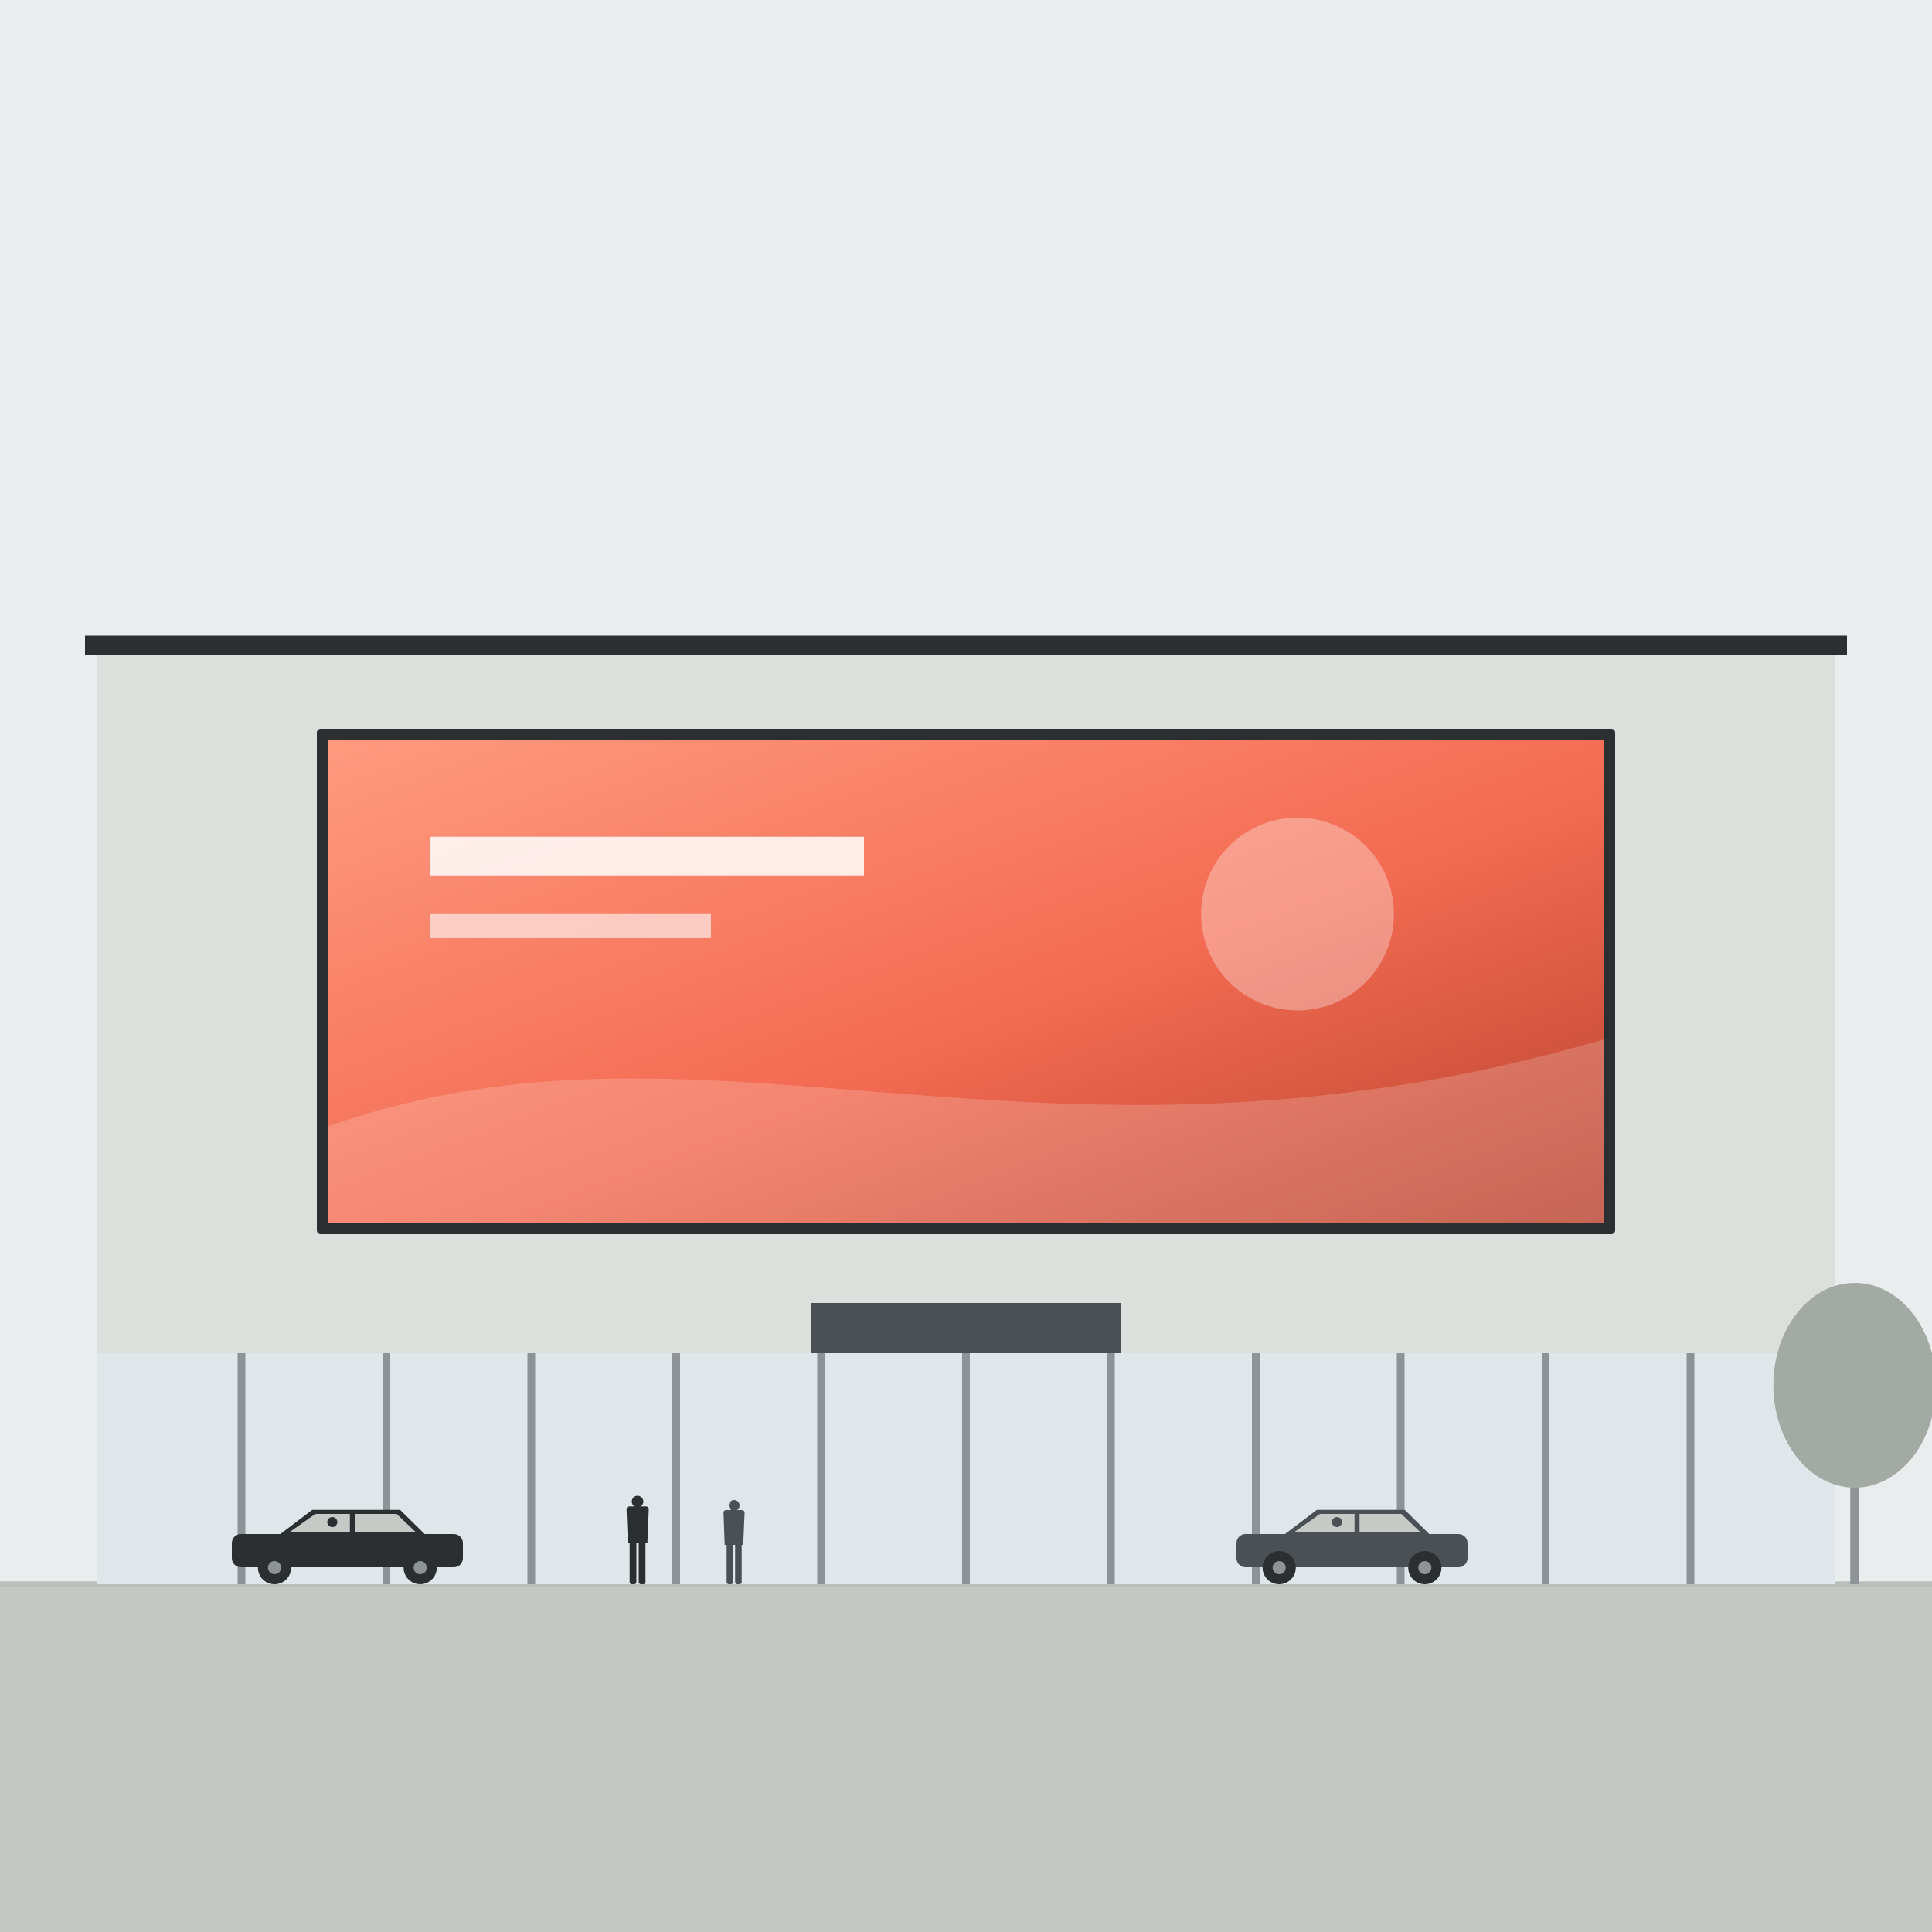
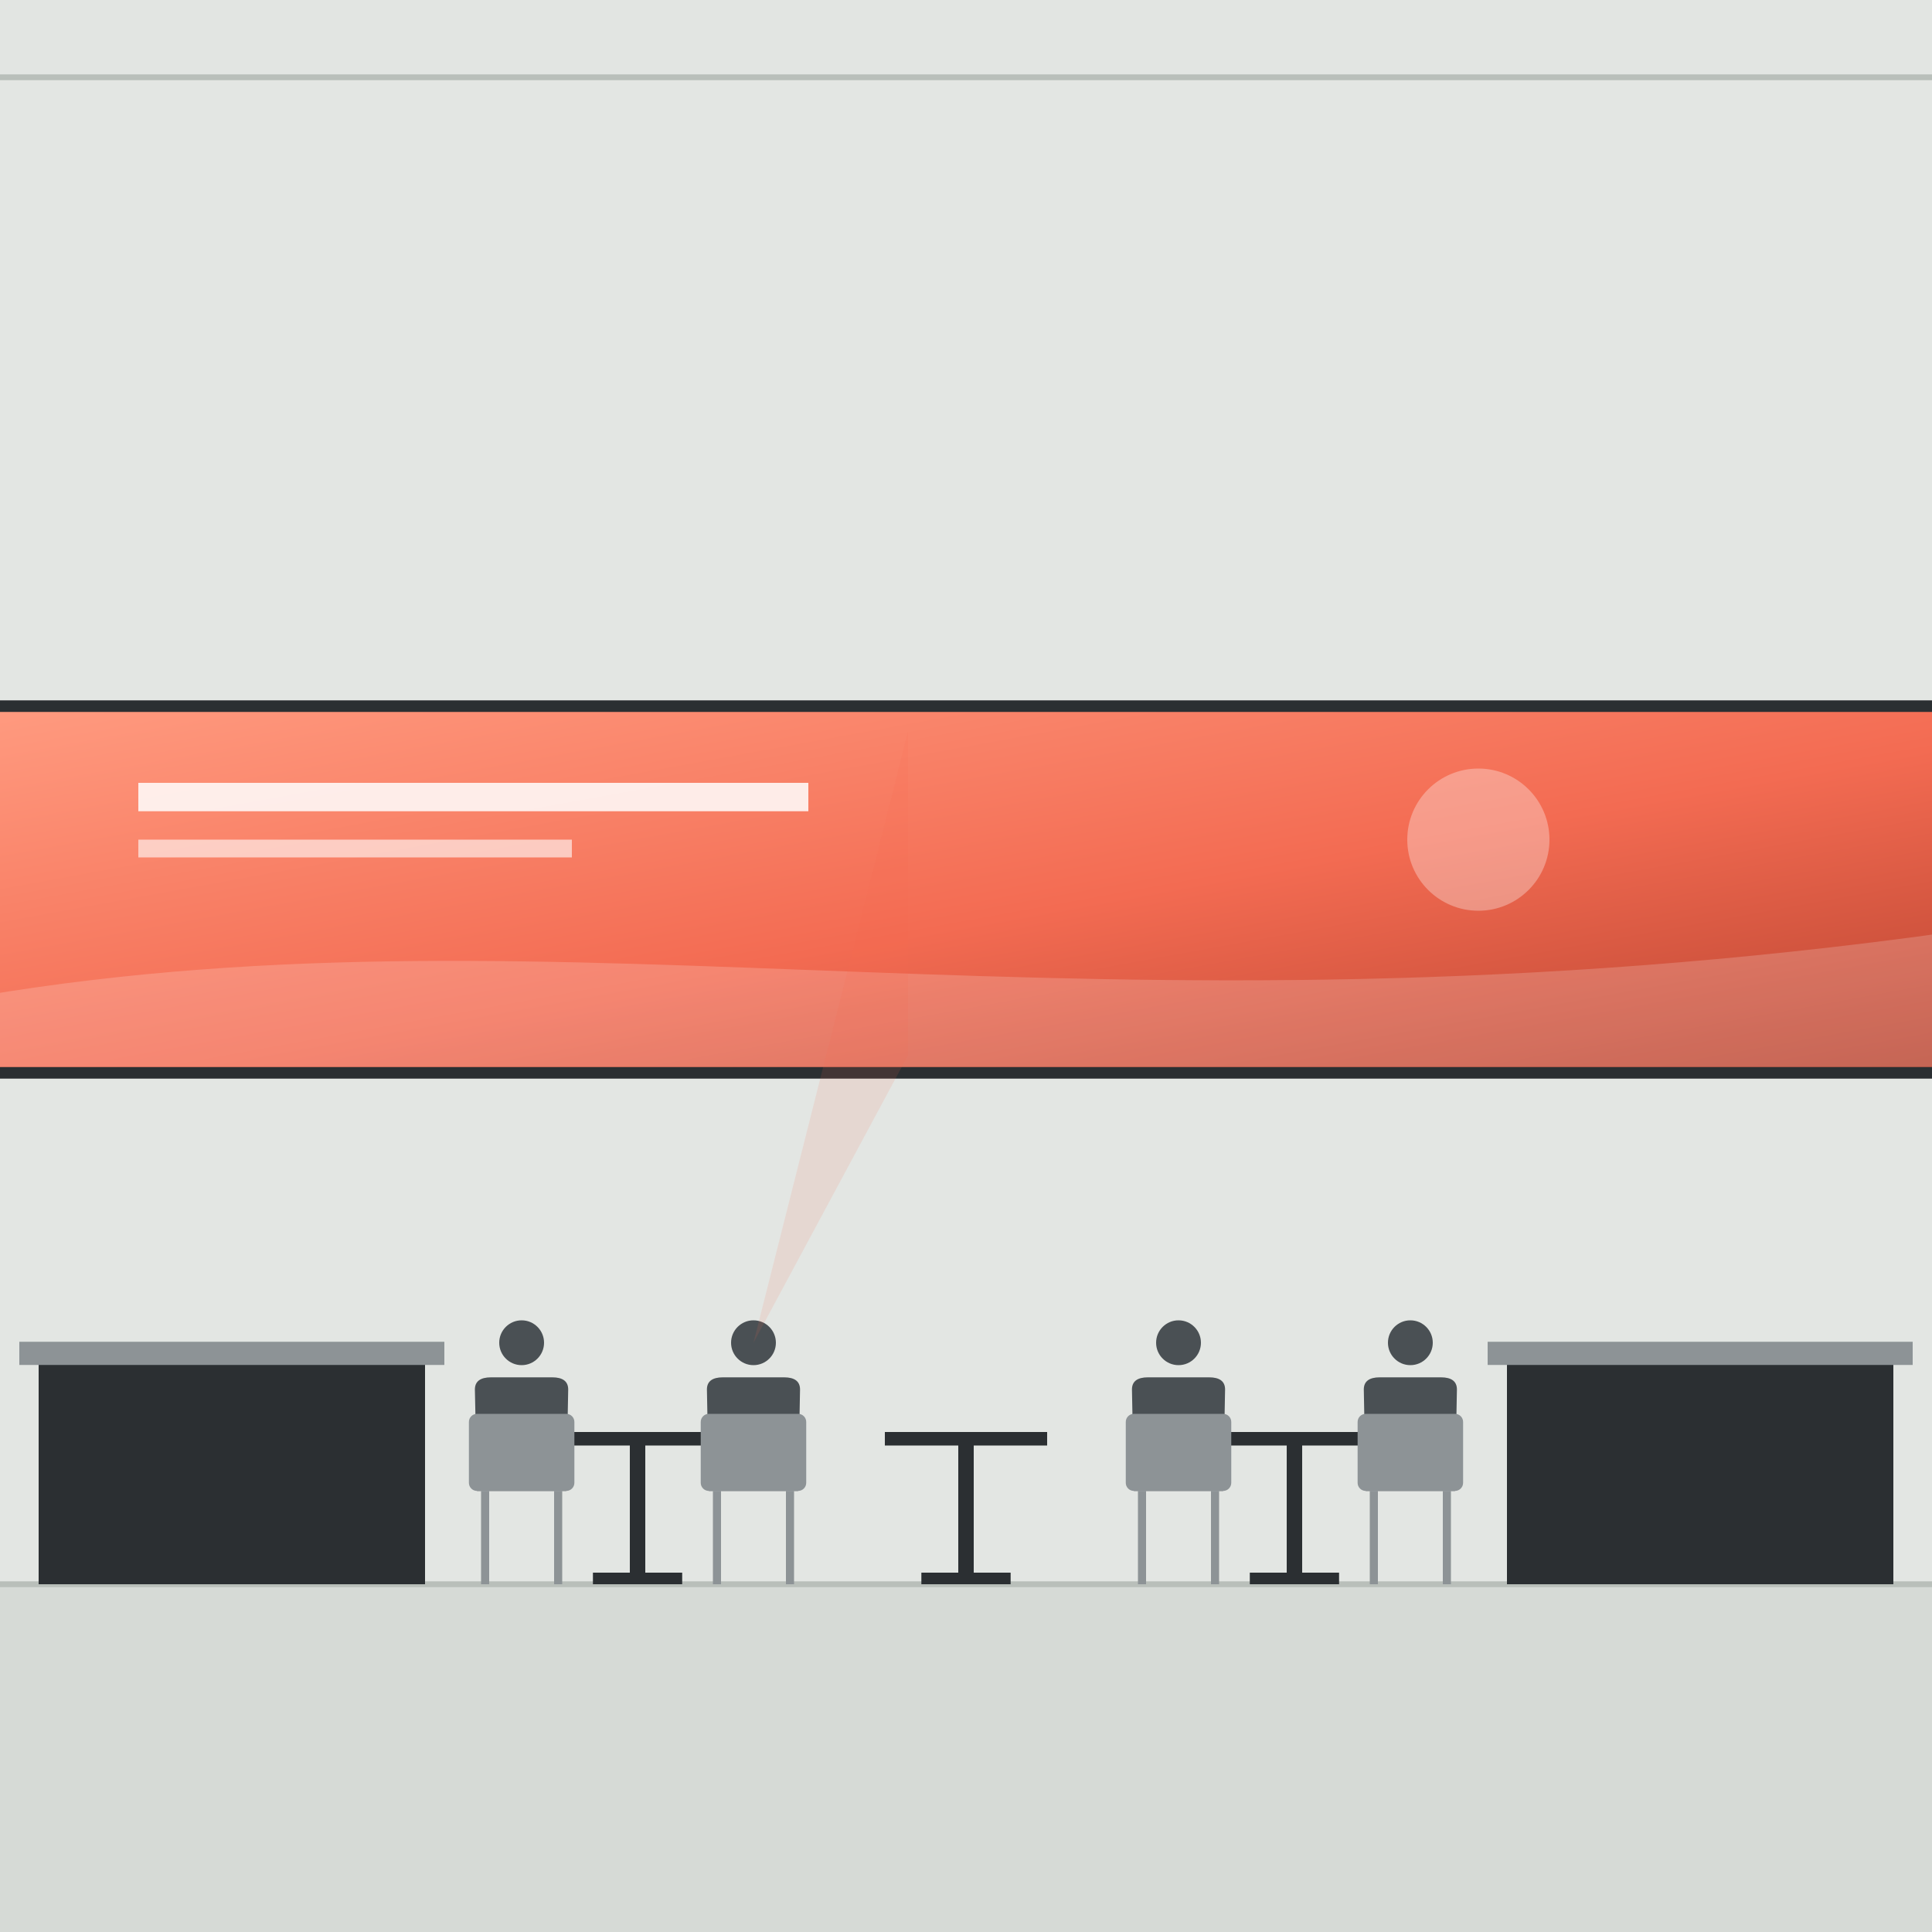
<svg xmlns="http://www.w3.org/2000/svg" viewBox="0 0 1000 1000" width="1000" height="1000">
  <defs>
    <linearGradient id="scr" x1="0" y1="0" x2="1" y2="1">
      <stop offset="0" stop-color="#ff9a7f" />
      <stop offset=".55" stop-color="#f36b52" />
      <stop offset="1" stop-color="#b8432f" />
    </linearGradient>
  </defs>
-   <rect width="1000" height="1000" fill="#e9edee" />
-   <rect y="820" width="1000" height="180" fill="#c3c8c4" />
+   <rect width="1000" height="1000" fill="#e3e6e3" />
+   <rect y="820" width="1000" height="180" fill="#d6dad6" />
  <line x1="0" y1="820" x2="1000" y2="820" stroke="#b9bfba" stroke-width="3" />
-   <rect x="50.0" y="339.0" width="900.0" height="481.0" fill="#dcdfdc" />
-   <rect x="44.0" y="329.0" width="912.0" height="10" fill="#2b2f32" />
-   <rect x="50" y="700.4" width="900" height="119.6" fill="#dfe7ea" />
-   <line x1="125" y1="700.4" x2="125" y2="820" stroke="#8d9396" stroke-width="4" />
-   <line x1="200" y1="700.4" x2="200" y2="820" stroke="#8d9396" stroke-width="4" />
-   <line x1="275" y1="700.4" x2="275" y2="820" stroke="#8d9396" stroke-width="4" />
-   <line x1="350" y1="700.4" x2="350" y2="820" stroke="#8d9396" stroke-width="4" />
-   <line x1="425" y1="700.4" x2="425" y2="820" stroke="#8d9396" stroke-width="4" />
-   <line x1="500" y1="700.4" x2="500" y2="820" stroke="#8d9396" stroke-width="4" />
-   <line x1="575" y1="700.4" x2="575" y2="820" stroke="#8d9396" stroke-width="4" />
-   <line x1="650" y1="700.4" x2="650" y2="820" stroke="#8d9396" stroke-width="4" />
-   <line x1="725" y1="700.4" x2="725" y2="820" stroke="#8d9396" stroke-width="4" />
-   <line x1="800" y1="700.4" x2="800" y2="820" stroke="#8d9396" stroke-width="4" />
-   <line x1="875" y1="700.4" x2="875" y2="820" stroke="#8d9396" stroke-width="4" />
-   <rect x="420" y="674.4" width="160" height="26.0" fill="#4a5054" />
-   <rect x="164.0" y="377.2" width="672.0" height="261.6" rx="2" fill="#2b2f32" />
-   <rect x="170.0" y="383.2" width="660.0" height="249.6" fill="url(#scr)" />
-   <circle cx="671.6" cy="473.1" r="49.9" fill="#fff" fill-opacity=".32" />
-   <path d="M170.0 582.9 C368.0 513.0 539.6 622.8 830.0 538.0 V632.8 H170.0z" fill="#fff" fill-opacity=".18" />
-   <rect x="222.8" y="433.1" width="224.4" height="20.0" fill="#fff" fill-opacity=".85" />
-   <rect x="222.8" y="473.1" width="145.2" height="12.5" fill="#fff" fill-opacity=".6" />
-   <rect x="640.0" y="794.0" width="119.6" height="17.2" rx="4.7" fill="#4a5054" />
-   <path d="M664.7 794.3 L681.6 781.5 H727.1 L740.1 794.3z" fill="#4a5054" />
-   <path d="M669.9 793.0 L683.2 783.6 H701.1 V793.0z" fill="#c5cac6" />
-   <path d="M703.7 793.0 V783.6 H725.3 L735.2 793.0z" fill="#c5cac6" />
-   <circle cx="692.0" cy="787.8" r="2.6" fill="#4a5054" />
-   <circle cx="662.1" cy="811.4" r="8.6" fill="#2b2f32" />
-   <circle cx="662.1" cy="811.4" r="3.4" fill="#8d9396" />
-   <circle cx="737.5" cy="811.4" r="8.6" fill="#2b2f32" />
-   <circle cx="737.5" cy="811.4" r="3.4" fill="#8d9396" />
-   <rect x="120.0" y="794.0" width="119.6" height="17.2" rx="4.7" fill="#2b2f32" />
-   <path d="M144.7 794.3 L161.6 781.5 H207.1 L220.1 794.3z" fill="#2b2f32" />
-   <path d="M149.9 793.0 L163.2 783.6 H181.1 V793.0z" fill="#c5cac6" />
-   <path d="M183.7 793.0 V783.6 H205.3 L215.2 793.0z" fill="#c5cac6" />
-   <circle cx="172.0" cy="787.8" r="2.6" fill="#2b2f32" />
-   <circle cx="142.1" cy="811.4" r="8.6" fill="#2b2f32" />
-   <circle cx="142.1" cy="811.4" r="3.4" fill="#8d9396" />
-   <circle cx="217.5" cy="811.4" r="8.6" fill="#2b2f32" />
-   <circle cx="217.5" cy="811.4" r="3.4" fill="#8d9396" />
+   <rect x="0" y="0" width="1000" height="40" fill="#e2e5e2" />
+   <line x1="0" y1="40" x2="1000" y2="40" stroke="#b9bfba" stroke-width="3" />
+   <rect x="-16.0" y="362.5" width="1032.0" height="195.8" rx="2" fill="#2b2f32" />
+   <rect x="-10.0" y="368.5" width="1020.0" height="183.8" fill="url(#scr)" />
+   <circle cx="765.2" cy="434.6" r="36.8" fill="#fff" fill-opacity=".32" />
+   <path d="M-10.0 515.5 C296.0 464.1 561.2 544.9 1010.0 482.4 V552.2 H-10.0z" fill="#fff" fill-opacity=".18" />
+   <rect x="71.6" y="405.2" width="346.8" height="14.7" fill="#fff" fill-opacity=".85" />
+   <rect x="71.6" y="434.6" width="224.4" height="9.2" fill="#fff" fill-opacity=".6" />
+   <rect x="20.0" y="704.5" width="200.0" height="115.5" fill="#2b2f32" />
+   <rect x="10.0" y="694.5" width="220.0" height="12" fill="#8d9396" />
+   <rect x="780.0" y="704.5" width="200.0" height="115.5" fill="#2b2f32" />
+   <rect x="770.0" y="694.5" width="220.0" height="12" fill="#8d9396" />
  <g fill="#2b2f32">
-     <circle cx="330.0" cy="777.2" r="3.0" />
-     <path d="M324.3 781.2 q0 -1.5 1.8 -1.5 h7.9 q1.8 0 1.8 1.5 l-0.7 17.4 h-10.1z" />
-     <rect x="325.9" y="797.3" width="3.5" height="22.7" rx="1.1" />
-     <rect x="330.6" y="797.3" width="3.5" height="22.7" rx="1.1" />
+     <rect x="288.0" y="741.2" width="84.0" height="7" />
+     <rect x="326.0" y="741.2" width="8" height="78.8" />
+     <rect x="306.9" y="814.0" width="46.2" height="6" />
+   </g>
+   <g fill="#2b2f32">
+     <rect x="458.0" y="741.2" width="84.0" height="7" />
+     <rect x="496.0" y="741.2" width="8" height="78.8" />
+     <rect x="476.9" y="814.0" width="46.2" height="6" />
+   </g>
+   <g fill="#2b2f32">
+     <rect x="628.0" y="741.2" width="84.0" height="7" />
+     <rect x="666.0" y="741.2" width="8" height="78.8" />
+     <rect x="646.9" y="814.0" width="46.2" height="6" />
  </g>
  <g fill="#4a5054">
-     <circle cx="380.0" cy="779.2" r="2.8" />
-     <path d="M374.5 783.0 q0 -1.4 1.7 -1.4 h7.5 q1.7 0 1.7 1.4 l-0.7 16.6 h-9.6z" />
-     <rect x="376.1" y="798.3" width="3.4" height="21.7" rx="1.1" />
-     <rect x="380.5" y="798.3" width="3.4" height="21.7" rx="1.1" />
+     <circle cx="270.0" cy="695.0" r="11.6" />
+     <path d="M246.9 771.7 L245.8 719.2 Q245.8 712.9 254.2 712.9 H285.8 Q294.1 712.9 294.1 719.2 L293.1 771.7z" />
  </g>
-   <rect x="957.7" y="749.8" width="4.7" height="70.2" fill="#8d9396" />
-   <ellipse cx="960.0" cy="717.0" rx="42.1" ry="53.0" fill="#a3aaa4" />
+   <rect x="242.7" y="731.8" width="54.6" height="39.9" rx="4.2" fill="#8d9396" />
+   <rect x="249.0" y="771.7" width="4.2" height="48.3" fill="#8d9396" />
+   <rect x="286.8" y="771.7" width="4.2" height="48.3" fill="#8d9396" />
+   <g fill="#4a5054">
+     <circle cx="390.0" cy="695.0" r="11.6" />
+     <path d="M366.9 771.7 L365.9 719.2 Q365.9 712.9 374.2 712.9 H405.8 Q414.1 712.9 414.1 719.2 L413.1 771.7z" />
+   </g>
+   <rect x="362.7" y="731.8" width="54.6" height="39.9" rx="4.2" fill="#8d9396" />
+   <rect x="369.0" y="771.7" width="4.2" height="48.3" fill="#8d9396" />
+   <rect x="406.8" y="771.7" width="4.2" height="48.3" fill="#8d9396" />
+   <g fill="#4a5054">
+     <circle cx="610.0" cy="695.0" r="11.6" />
+     <path d="M586.9 771.7 L585.9 719.2 Q585.9 712.9 594.2 712.9 H625.8 Q634.1 712.9 634.1 719.2 L633.1 771.7z" />
+   </g>
+   <rect x="582.7" y="731.8" width="54.6" height="39.9" rx="4.2" fill="#8d9396" />
+   <rect x="589.0" y="771.7" width="4.2" height="48.3" fill="#8d9396" />
+   <rect x="626.8" y="771.7" width="4.2" height="48.3" fill="#8d9396" />
+   <g fill="#4a5054">
+     <circle cx="730.0" cy="695.0" r="11.6" />
+     <path d="M706.9 771.7 L705.9 719.2 Q705.9 712.9 714.2 712.9 H745.8 Q754.1 712.9 754.1 719.2 L753.1 771.7z" />
+   </g>
+   <rect x="702.7" y="731.8" width="54.6" height="39.9" rx="4.2" fill="#8d9396" />
+   <rect x="709.0" y="771.7" width="4.2" height="48.3" fill="#8d9396" />
+   <rect x="746.8" y="771.7" width="4.2" height="48.3" fill="#8d9396" />
+   <path d="M390.0 695.0 L470.0 546.2 L470.0 378.5z" fill="#f36b52" fill-opacity="0.12" />
</svg>
